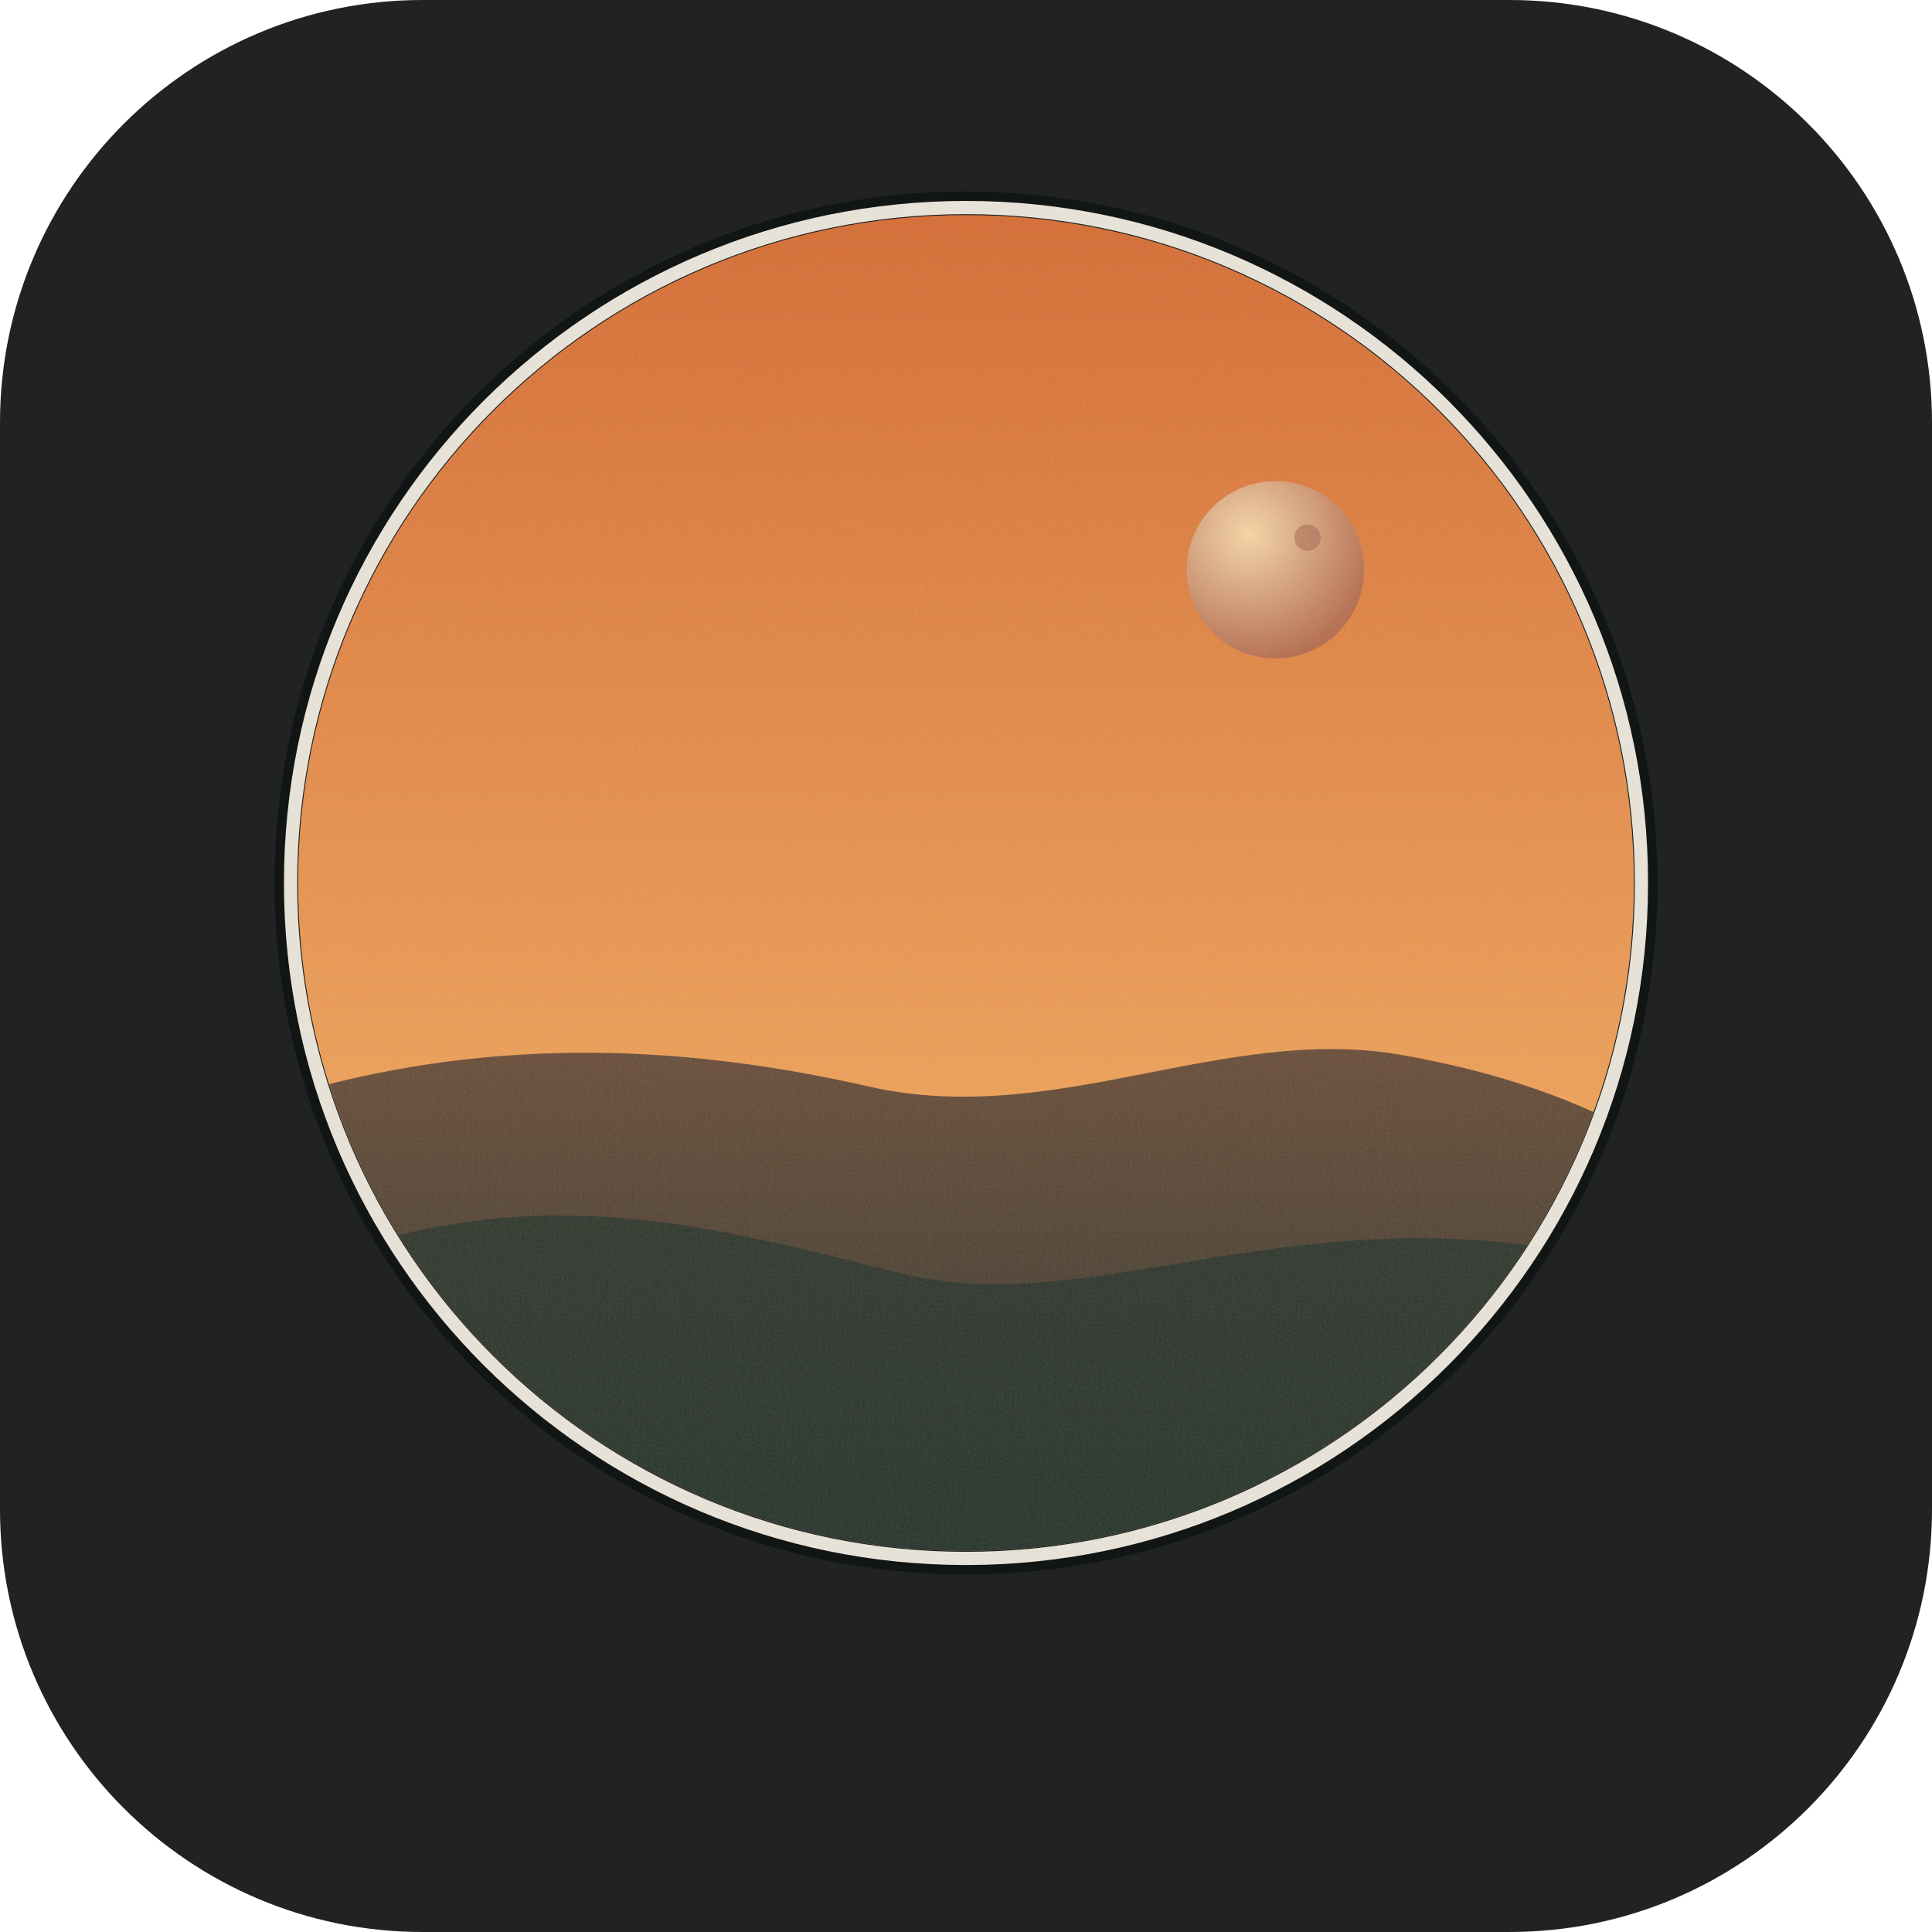
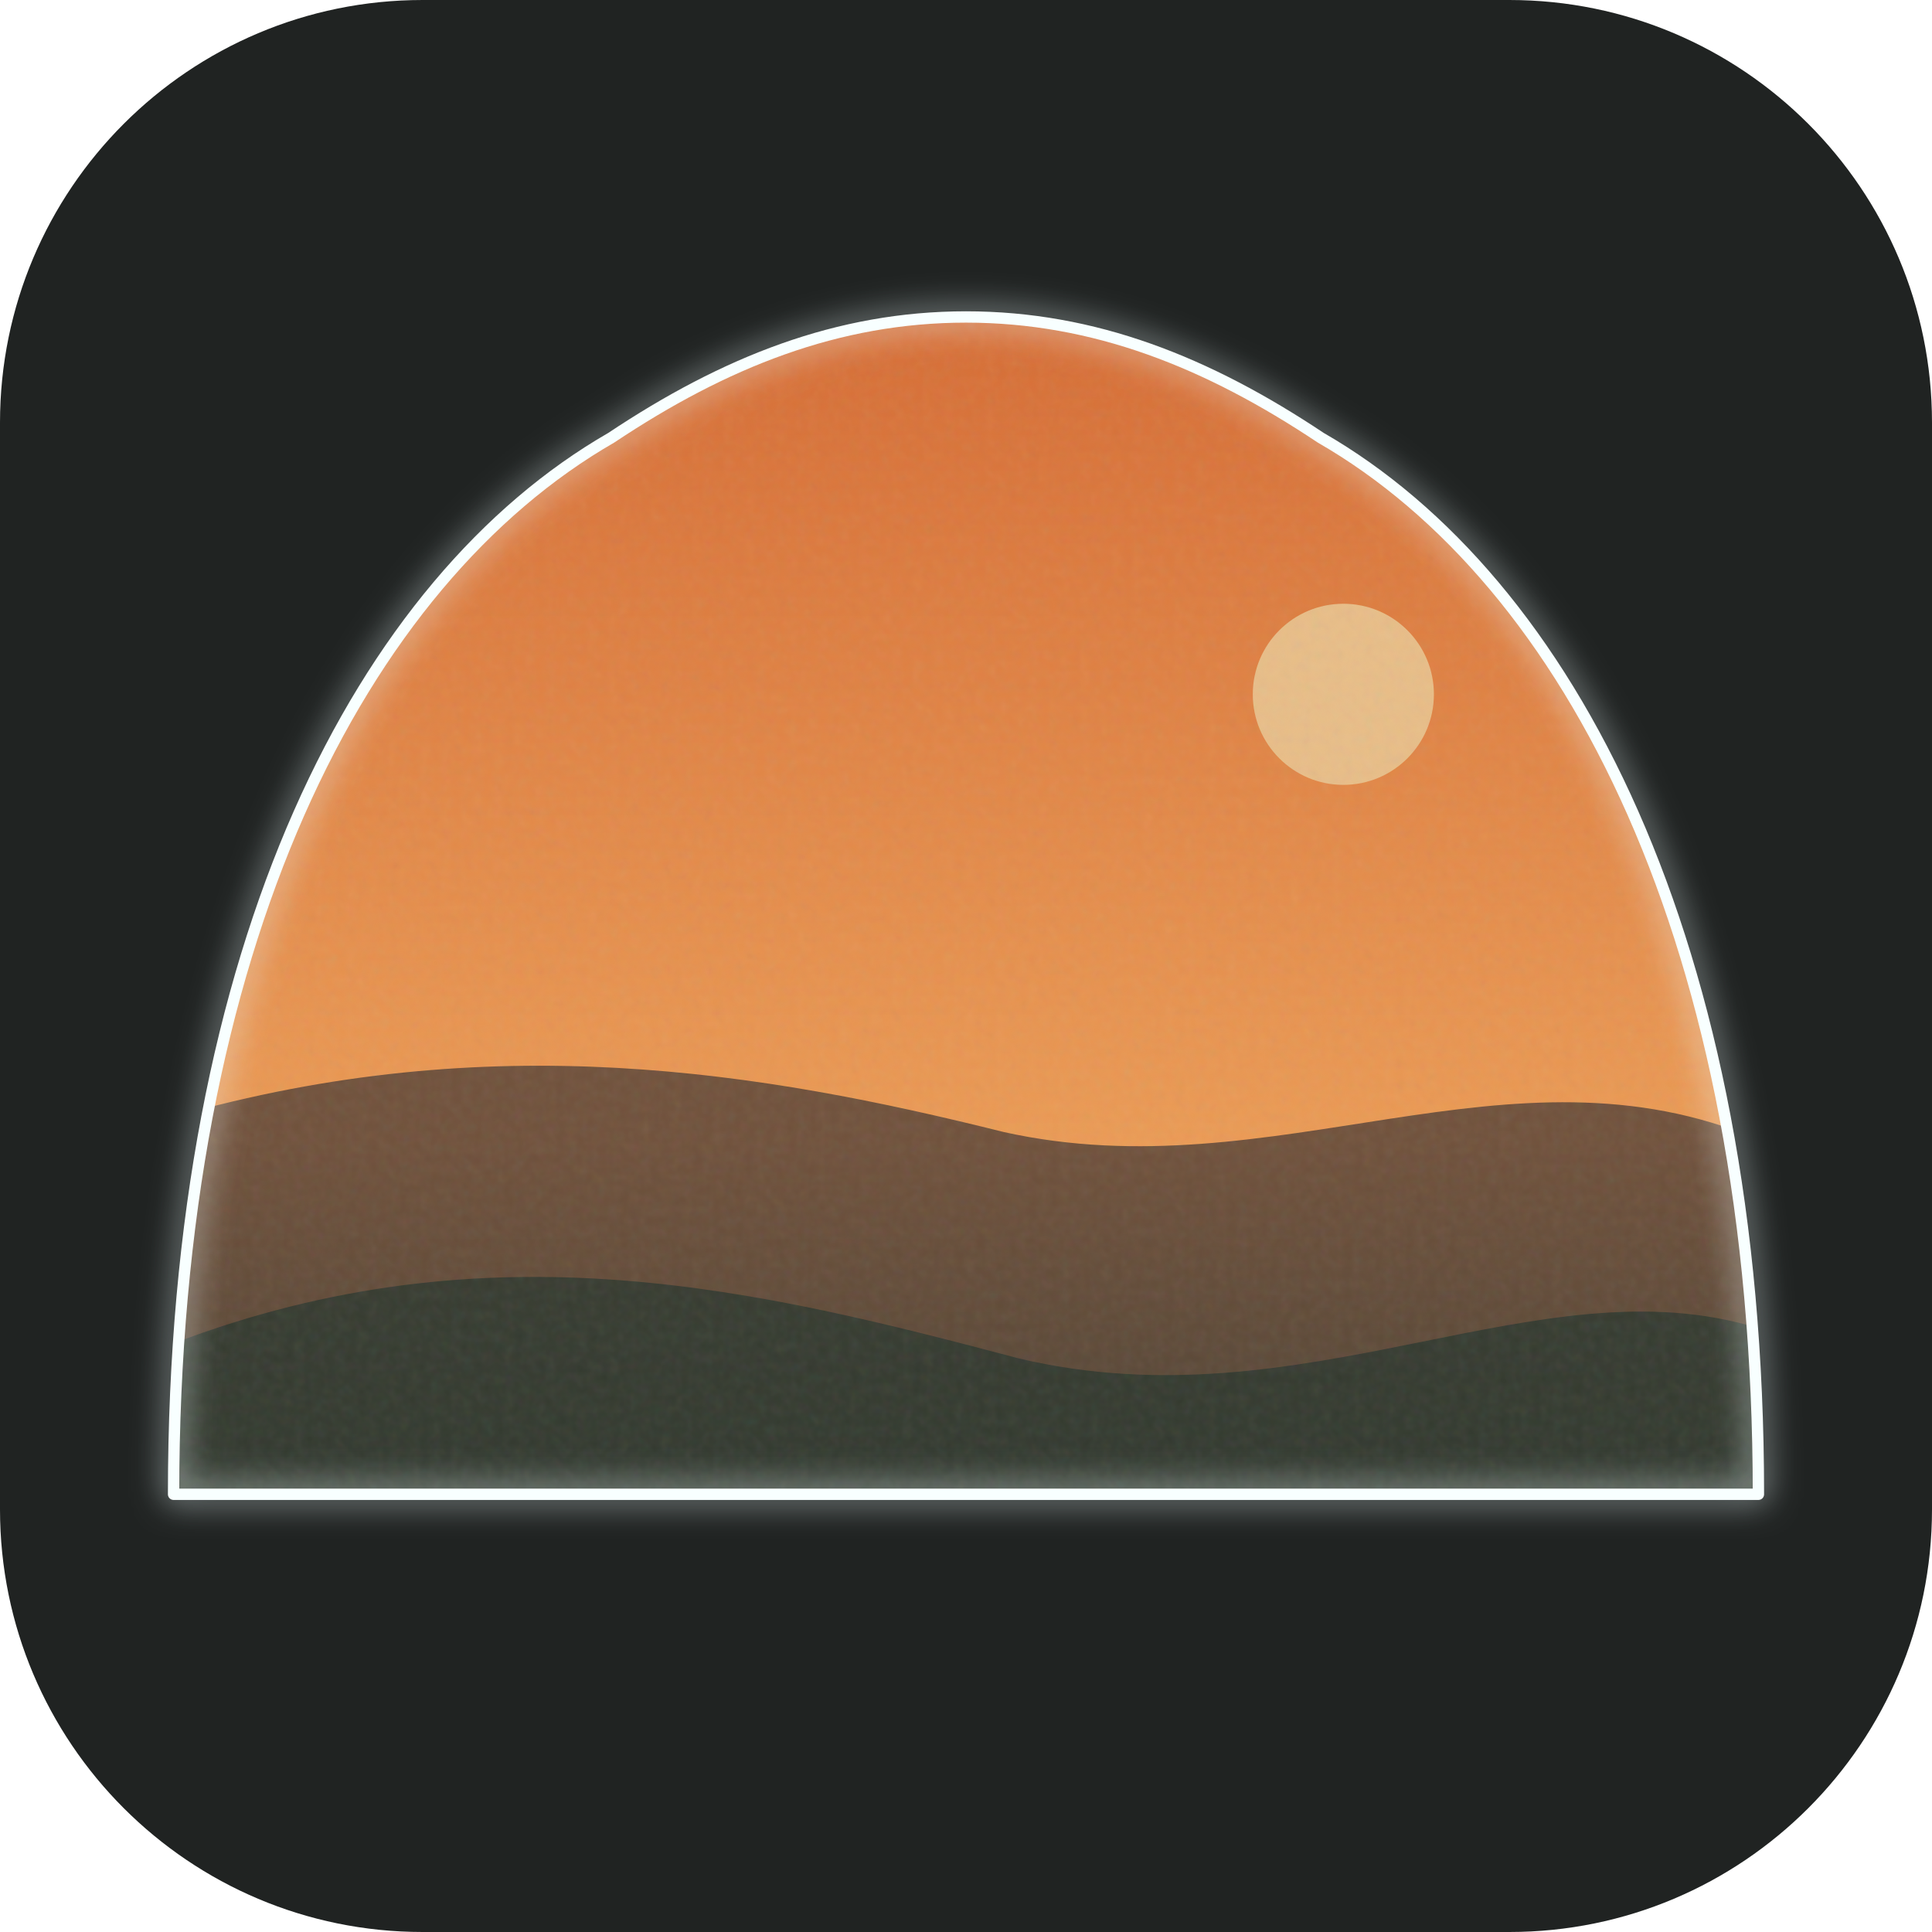
- <svg xmlns="http://www.w3.org/2000/svg" viewBox="0 0 1024 1024" role="img" aria-labelledby="title desc">
+ <svg xmlns="http://www.w3.org/2000/svg" viewBox="0 0 256 256" role="img" aria-labelledby="title desc">
  <defs>
-     <linearGradient id="sky" x1="512" y1="120" x2="512" y2="610" gradientUnits="userSpaceOnUse">
+     <linearGradient id="sky" x1="128" y1="42" x2="128" y2="174" gradientUnits="userSpaceOnUse">
      <stop stop-color="#d66d35" />
      <stop offset="1" stop-color="#efa45b" />
    </linearGradient>
-     <linearGradient id="ground" x1="512" y1="535" x2="512" y2="850" gradientUnits="userSpaceOnUse">
+     <linearGradient id="ground" x1="128" y1="151" x2="128" y2="256" gradientUnits="userSpaceOnUse">
      <stop stop-color="#70513b" />
      <stop offset="1" stop-color="#29352f" />
    </linearGradient>
-     <radialGradient id="moon" cx="35%" cy="30%" r="72%">
-       <stop stop-color="#f6d6a6" />
-       <stop offset="1" stop-color="#b56d50" />
-     </radialGradient>
    <filter id="grain" x="-10%" y="-10%" width="120%" height="120%">
-       <feTurbulence type="fractalNoise" baseFrequency=".72" numOctaves="3" seed="23" />
-       <feColorMatrix type="matrix" values="1 0 0 0 0  0 1 0 0 0  0 0 1 0 0  0 0 0 .55 0" />
+       <feTurbulence type="fractalNoise" baseFrequency=".72" numOctaves="2" seed="23" />
+       <feColorMatrix type="matrix" values="1 0 0 0 0  0 1 0 0 0  0 0 1 0 0  0 0 0 .45 0" />
+     </filter>
+     <filter id="portal-glow" x="0" y="0" width="256" height="256" filterUnits="userSpaceOnUse" color-interpolation-filters="sRGB">
+       <feGaussianBlur in="SourceGraphic" stdDeviation="2.2" result="blur" />
+       <feFlood flood-color="#effdff" flood-opacity=".82" result="glow-color" />
+       <feComposite in="glow-color" in2="blur" operator="in" result="glow" />
+       <feMerge>
+         <feMergeNode in="glow" />
+         <feMergeNode in="SourceGraphic" />
+       </feMerge>
    </filter>
    <clipPath id="window">
-       <circle cx="512" cy="468" r="354" />
+       <path d="M23 198C23 125 48 77 81 58C96 48 111 42 128 42C145 42 160 48 175 58C208 77 233 125 233 198Z" />
    </clipPath>
  </defs>
-   <rect width="1024" height="1024" rx="224" fill="#202322" />
+   <rect width="256" height="256" rx="56" fill="#202322" />
  <g clip-path="url(#window)">
-     <rect x="158" y="114" width="708" height="708" fill="url(#sky)" />
-     <circle cx="676" cy="302" r="47" fill="url(#moon)" />
-     <circle cx="693" cy="285" r="7" fill="#9c5c4b" opacity=".48" />
-     <path d="M158 579C267 548 369 555 461 576C559 598 648 543 742 559C788 567 829 580 866 600V822H158Z" fill="url(#ground)" />
-     <path d="M158 672C282 622 377 650 478 675C584 701 695 626 866 671V822H158Z" fill="#25342d" opacity=".72" />
-     <rect x="158" y="114" width="708" height="708" filter="url(#grain)" opacity=".2" />
+     <rect x="23" y="42" width="210" height="156" fill="url(#sky)" />
+     <circle cx="178" cy="92" r="12" fill="#e8bd87" />
+     <path d="M23 148C65 136 101 142 133 150C169 158 200 137 233 151V198H23Z" fill="url(#ground)" />
+     <path d="M23 178C65 162 101 171 135 180C173 189 204 167 233 176V198H23Z" fill="#25342d" opacity=".72" />
+     <rect x="23" y="42" width="210" height="156" filter="url(#grain)" opacity=".18" />
  </g>
-   <circle cx="512" cy="468" r="361" fill="none" stroke="#111514" stroke-width="11" />
-   <circle cx="512" cy="468" r="358" fill="none" stroke="#e7e2d7" stroke-width="7" />
+   <path d="M23 198C23 125 48 77 81 58C96 48 111 42 128 42C145 42 160 48 175 58C208 77 233 125 233 198Z" fill="none" stroke="#f8ffff" stroke-width="1.5" stroke-linejoin="round" filter="url(#portal-glow)" />
</svg>
